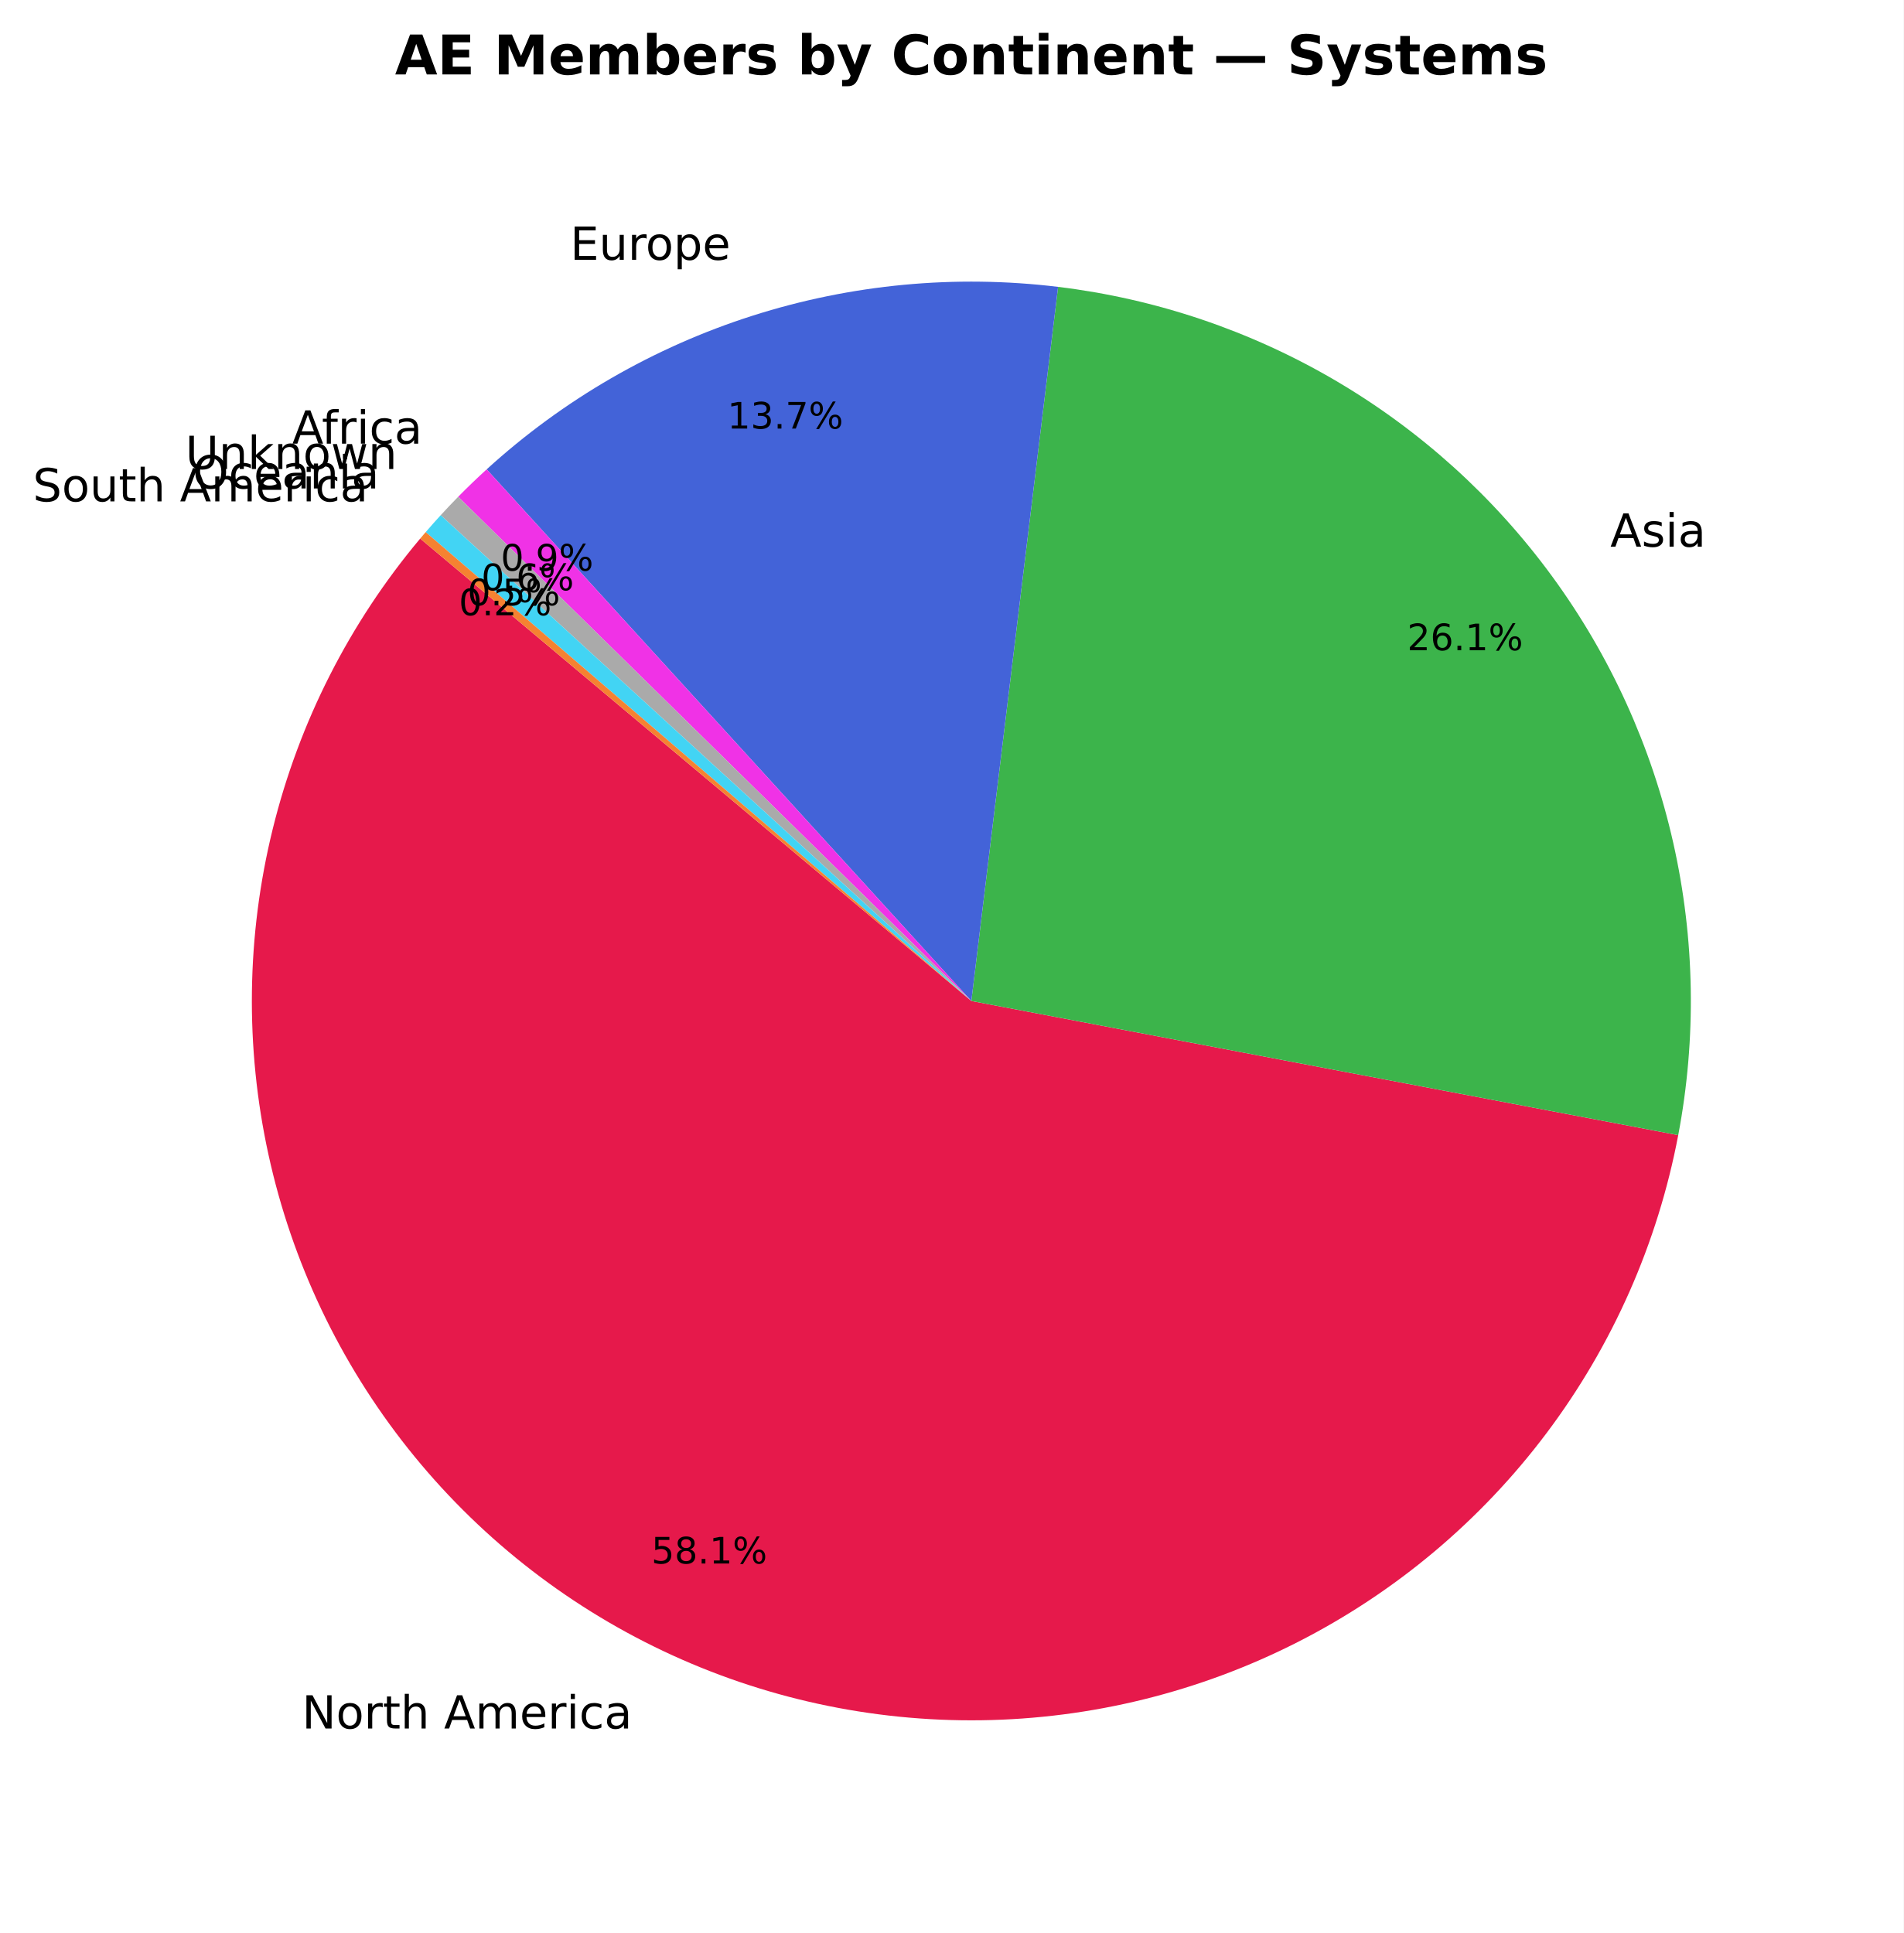
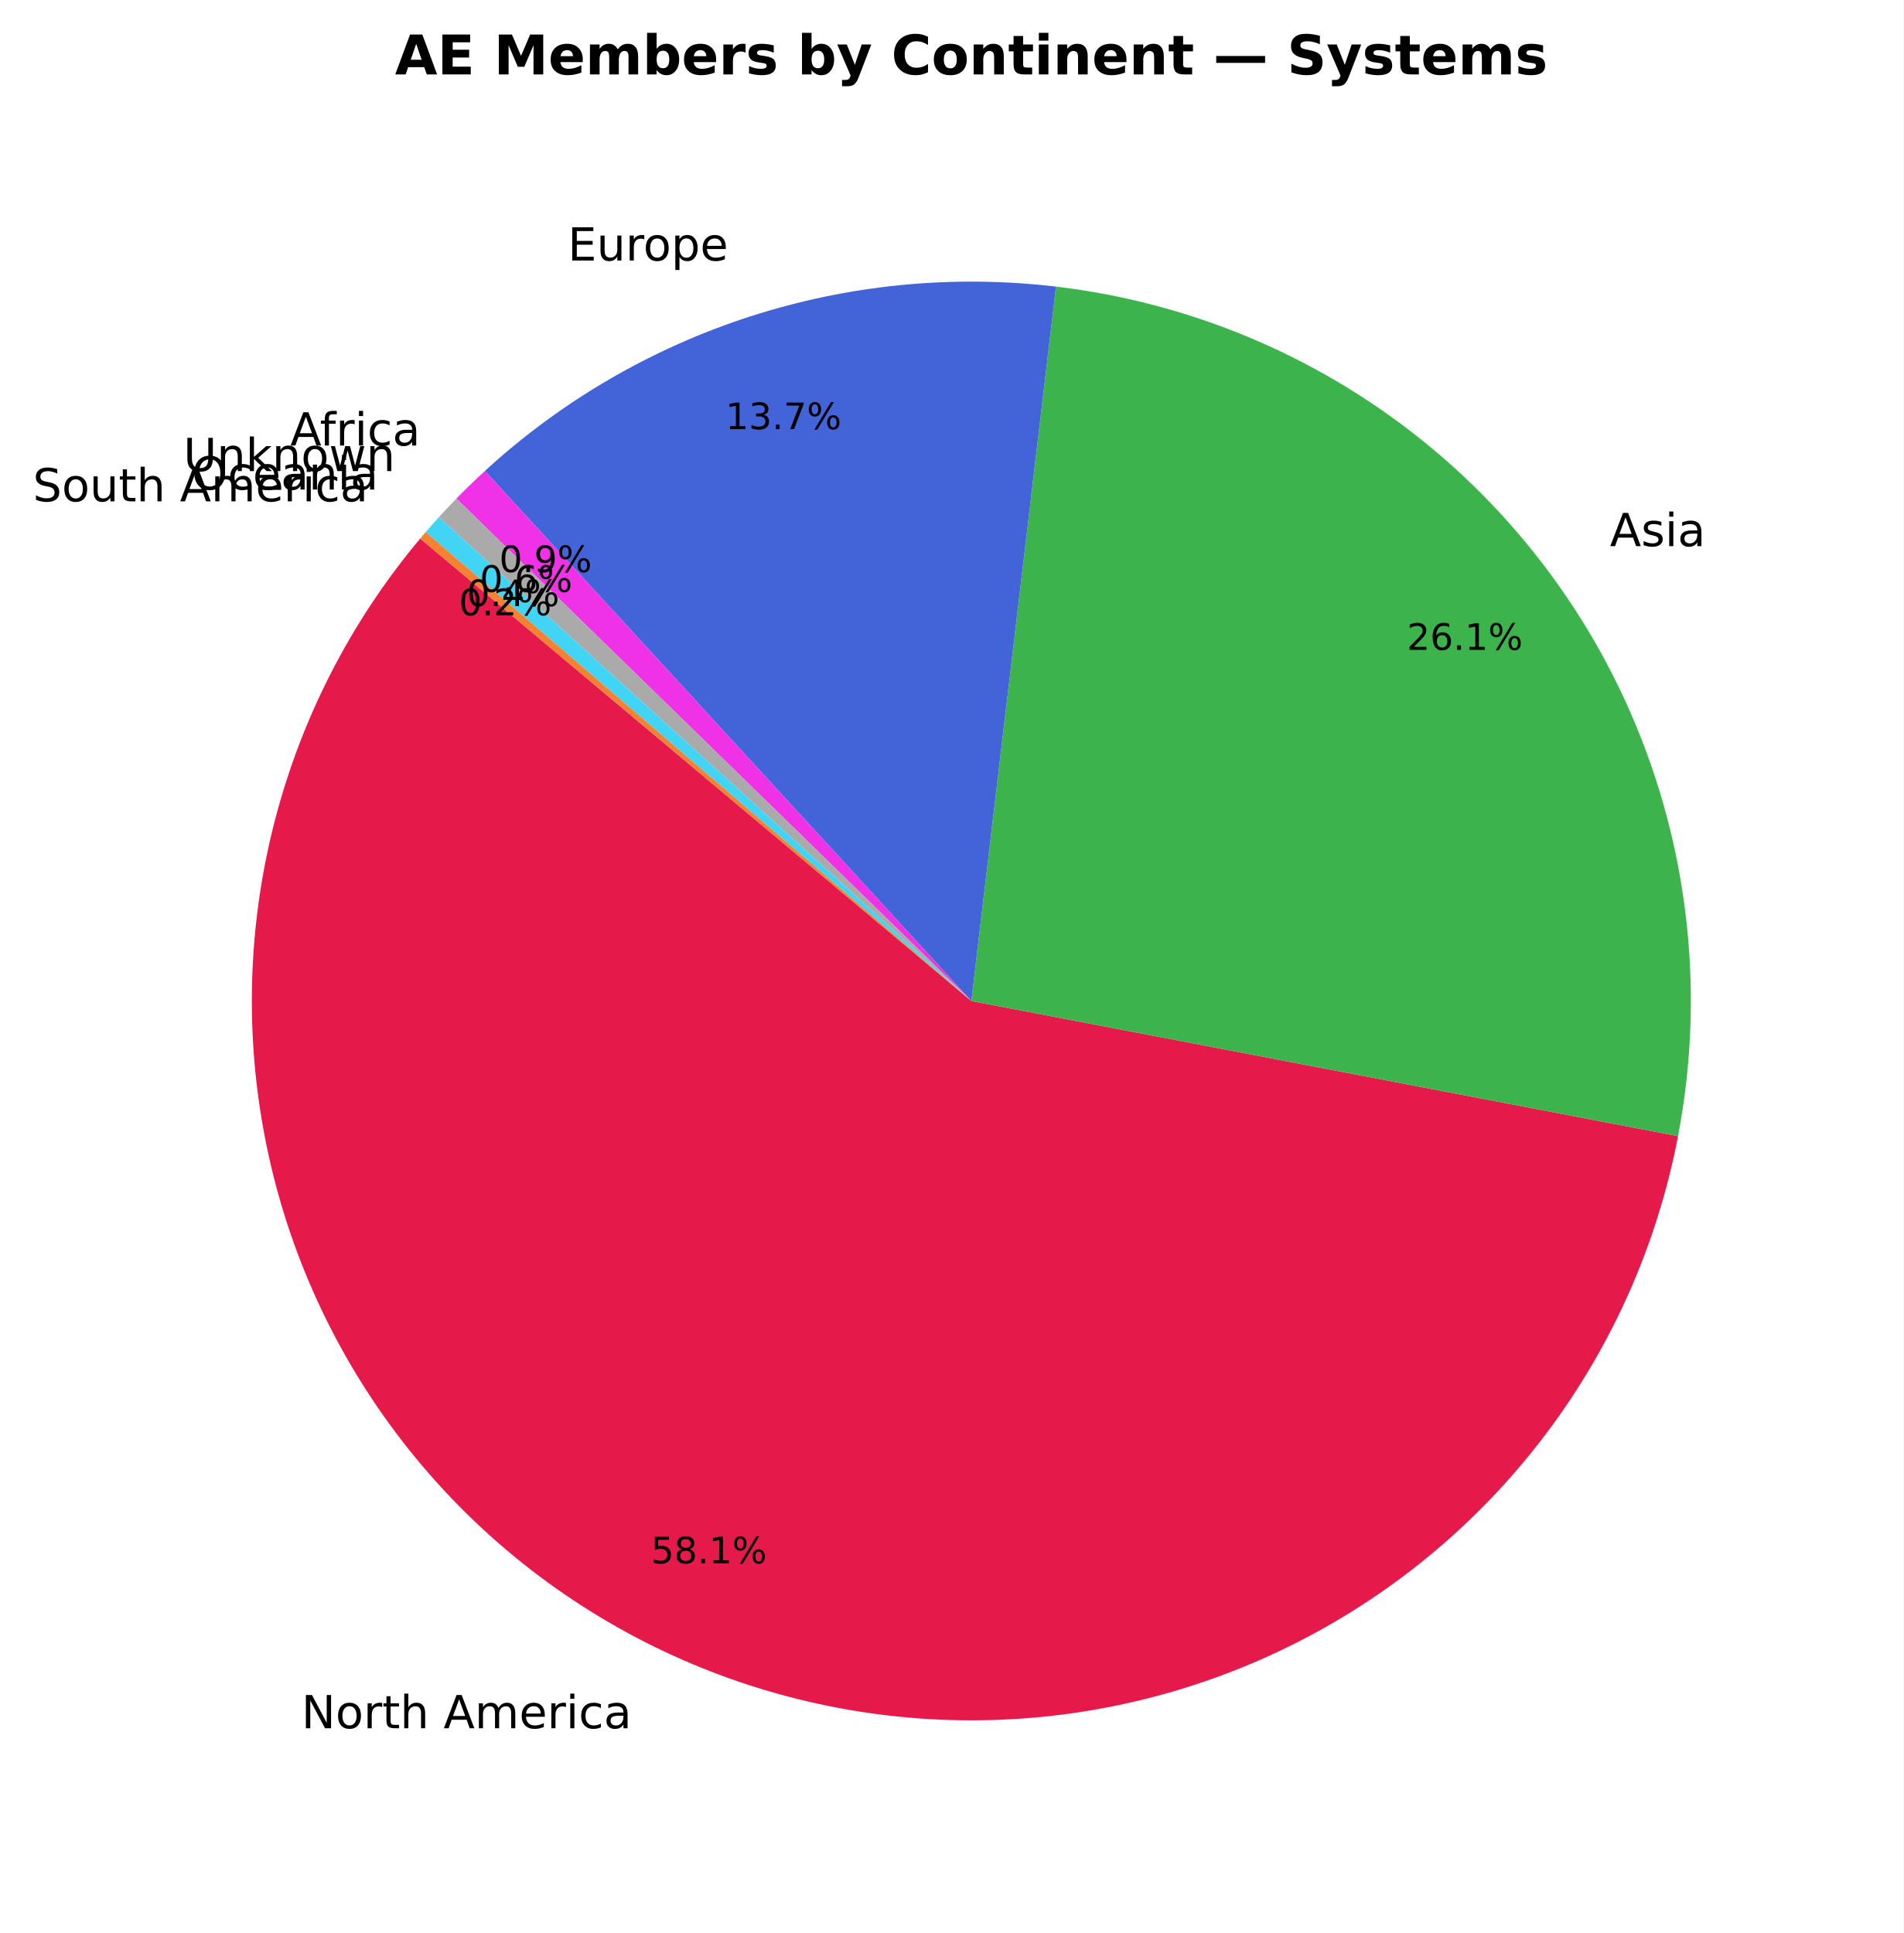
- <svg xmlns="http://www.w3.org/2000/svg" xmlns:xlink="http://www.w3.org/1999/xlink" width="417.301pt" height="423.838pt" viewBox="0 0 417.301 423.838" version="1.1">
+ <svg xmlns="http://www.w3.org/2000/svg" xmlns:xlink="http://www.w3.org/1999/xlink" width="417.297pt" height="423.838pt" viewBox="0 0 417.297 423.838" version="1.1">
  <defs>
    <style type="text/css">*{stroke-linejoin: round; stroke-linecap: butt}</style>
  </defs>
  <g id="figure_1">
    <g id="patch_1">
-       <path d="M 0 423.838  L 417.301 423.838  L 417.301 0  L 0 0  z " style="fill: #ffffff" />
+       <path d="M 0 423.838  L 417.297 423.838  L 417.297 0  L 0 0  z " style="fill: #ffffff" />
    </g>
    <g id="axes_1">
      <g id="patch_2">
-         <path d="M 92.114 118.093  C 76.619 136.558 65.562 158.333 59.794 181.738  C 54.027 205.143 53.7 229.562 58.841 253.113  C 63.981 276.663 74.452 298.726 89.448 317.599  C 104.444 336.472 123.568 351.659 145.348 361.989  C 167.127 372.319 190.988 377.52 215.091 377.191  C 239.194 376.863 262.904 371.013 284.394 360.093  C 305.884 349.173 324.588 333.47 339.063 314.195  C 353.538 294.92 363.404 272.58 367.901 248.898  L 212.941 219.478  z " style="fill: #e6194b" />
+         <path d="M 92.111 118.093  C 76.622 136.551 65.567 158.316 59.798 181.711  C 54.028 205.107 53.695 229.516 58.826 253.059  C 63.956 276.603 74.414 298.661 89.394 317.535  C 104.374 336.409 123.482 351.601 145.246 361.942  C 167.01 372.283 190.858 377.501 214.952 377.193  C 239.046 376.886 262.752 371.061 284.245 360.167  C 305.738 349.273 324.452 333.598 338.945 314.347  C 353.438 295.097 363.329 272.779 367.857 249.112  L 212.937 219.478  z " style="fill: #e6194b" />
      </g>
      <g id="patch_3">
-         <path d="M 367.901 248.898  C 371.929 227.678 371.557 205.855 366.806 184.785  C 362.055 163.715 353.027 143.844 340.282 126.406  C 327.537 108.969 311.345 94.333 292.712 83.409  C 274.079 72.486 253.399 65.505 231.958 62.901  L 212.941 219.478  z " style="fill: #3cb44b" />
+         <path d="M 367.857 249.112  C 371.925 227.842 371.57 205.96 366.814 184.833  C 362.057 163.706 353 143.784 340.208 126.31  C 327.416 108.836 311.161 94.182 292.459 83.264  C 273.757 72.345 253.006 65.395 231.5 62.846  L 212.937 219.478  z " style="fill: #3cb44b" />
      </g>
      <g id="patch_4">
-         <path d="M 231.958 62.901  C 209.429 60.164 186.572 62.323 164.953 69.227  C 143.335 76.132 123.458 87.622 106.686 102.91  L 212.941 219.478  z " style="fill: #4363d8" />
+         <path d="M 231.5 62.846  C 208.954 60.174 186.093 62.402 164.486 69.376  C 142.879 76.351 123.031 87.909 106.301 103.259  L 212.937 219.478  z " style="fill: #4363d8" />
      </g>
      <g id="patch_5">
-         <path d="M 106.686 102.91  C 105.618 103.884 104.563 104.872 103.522 105.875  C 102.481 106.877 101.454 107.894 100.441 108.925  L 212.941 219.478  z " style="fill: #f032e6" />
+         <path d="M 106.301 103.259  C 105.231 104.241 104.174 105.238 103.132 106.249  C 102.089 107.26 101.06 108.286 100.046 109.325  L 212.937 219.478  z " style="fill: #f032e6" />
      </g>
      <g id="patch_6">
-         <path d="M 100.441 108.925  C 99.79 109.588 99.145 110.256 98.505 110.93  C 97.866 111.604 97.232 112.284 96.605 112.969  L 212.941 219.478  z " style="fill: #aaaaaa" />
+         <path d="M 100.046 109.325  C 99.394 109.994 98.748 110.668 98.107 111.348  C 97.467 112.027 96.833 112.713 96.205 113.404  L 212.937 219.478  z " style="fill: #aaaaaa" />
      </g>
      <g id="patch_7">
-         <path d="M 96.605 112.969  C 96.047 113.579 95.494 114.192 94.946 114.81  C 94.398 115.428 93.855 116.05 93.317 116.676  L 212.941 219.478  z " style="fill: #42d4f4" />
+         <path d="M 96.205 113.404  C 95.717 113.941 95.232 114.482 94.751 115.027  C 94.27 115.571 93.793 116.118 93.32 116.669  L 212.937 219.478  z " style="fill: #42d4f4" />
      </g>
      <g id="patch_8">
-         <path d="M 93.317 116.676  C 93.115 116.911 92.914 117.147 92.713 117.383  C 92.513 117.619 92.313 117.855 92.114 118.093  L 212.941 219.478  z " style="fill: #f58231" />
+         <path d="M 93.32 116.669  C 93.117 116.905 92.915 117.142 92.713 117.379  C 92.512 117.616 92.311 117.854 92.111 118.092  L 212.937 219.478  z " style="fill: #f58231" />
      </g>
      <g id="matplotlib.axis_1" />
      <g id="matplotlib.axis_2" />
      <g id="text_1">
-         <g transform="translate(66.1917 378.9994) scale(0.1 -0.1)">
+         <g transform="translate(66.08008 378.948) scale(0.1 -0.1)">
          <defs>
            <path id="DejaVuSans-4e" d="M 628 4666  L 1478 4666  L 3547 763  L 3547 4666  L 4159 4666  L 4159 0  L 3309 0  L 1241 3903  L 1241 0  L 628 0  L 628 4666  z " transform="scale(0.015625)" />
            <path id="DejaVuSans-6f" d="M 1959 3097  Q 1497 3097 1228 2736  Q 959 2375 959 1747  Q 959 1119 1226 758  Q 1494 397 1959 397  Q 2419 397 2687 759  Q 2956 1122 2956 1747  Q 2956 2369 2687 2733  Q 2419 3097 1959 3097  z M 1959 3584  Q 2709 3584 3137 3096  Q 3566 2609 3566 1747  Q 3566 888 3137 398  Q 2709 -91 1959 -91  Q 1206 -91 779 398  Q 353 888 353 1747  Q 353 2609 779 3096  Q 1206 3584 1959 3584  z " transform="scale(0.015625)" />
            <path id="DejaVuSans-72" d="M 2631 2963  Q 2534 3019 2420 3045  Q 2306 3072 2169 3072  Q 1681 3072 1420 2755  Q 1159 2438 1159 1844  L 1159 0  L 581 0  L 581 3500  L 1159 3500  L 1159 2956  Q 1341 3275 1631 3429  Q 1922 3584 2338 3584  Q 2397 3584 2469 3576  Q 2541 3569 2628 3553  L 2631 2963  z " transform="scale(0.015625)" />
            <path id="DejaVuSans-74" d="M 1172 4494  L 1172 3500  L 2356 3500  L 2356 3053  L 1172 3053  L 1172 1153  Q 1172 725 1289 603  Q 1406 481 1766 481  L 2356 481  L 2356 0  L 1766 0  Q 1100 0 847 248  Q 594 497 594 1153  L 594 3053  L 172 3053  L 172 3500  L 594 3500  L 594 4494  L 1172 4494  z " transform="scale(0.015625)" />
            <path id="DejaVuSans-68" d="M 3513 2113  L 3513 0  L 2938 0  L 2938 2094  Q 2938 2591 2744 2837  Q 2550 3084 2163 3084  Q 1697 3084 1428 2787  Q 1159 2491 1159 1978  L 1159 0  L 581 0  L 581 4863  L 1159 4863  L 1159 2956  Q 1366 3272 1645 3428  Q 1925 3584 2291 3584  Q 2894 3584 3203 3211  Q 3513 2838 3513 2113  z " transform="scale(0.015625)" />
            <path id="DejaVuSans-20" transform="scale(0.015625)" />
            <path id="DejaVuSans-41" d="M 2188 4044  L 1331 1722  L 3047 1722  L 2188 4044  z M 1831 4666  L 2547 4666  L 4325 0  L 3669 0  L 3244 1197  L 1141 1197  L 716 0  L 50 0  L 1831 4666  z " transform="scale(0.015625)" />
            <path id="DejaVuSans-6d" d="M 3328 2828  Q 3544 3216 3844 3400  Q 4144 3584 4550 3584  Q 5097 3584 5394 3201  Q 5691 2819 5691 2113  L 5691 0  L 5113 0  L 5113 2094  Q 5113 2597 4934 2840  Q 4756 3084 4391 3084  Q 3944 3084 3684 2787  Q 3425 2491 3425 1978  L 3425 0  L 2847 0  L 2847 2094  Q 2847 2600 2669 2842  Q 2491 3084 2119 3084  Q 1678 3084 1418 2786  Q 1159 2488 1159 1978  L 1159 0  L 581 0  L 581 3500  L 1159 3500  L 1159 2956  Q 1356 3278 1631 3431  Q 1906 3584 2284 3584  Q 2666 3584 2933 3390  Q 3200 3197 3328 2828  z " transform="scale(0.015625)" />
            <path id="DejaVuSans-65" d="M 3597 1894  L 3597 1613  L 953 1613  Q 991 1019 1311 708  Q 1631 397 2203 397  Q 2534 397 2845 478  Q 3156 559 3463 722  L 3463 178  Q 3153 47 2828 -22  Q 2503 -91 2169 -91  Q 1331 -91 842 396  Q 353 884 353 1716  Q 353 2575 817 3079  Q 1281 3584 2069 3584  Q 2775 3584 3186 3129  Q 3597 2675 3597 1894  z M 3022 2063  Q 3016 2534 2758 2815  Q 2500 3097 2075 3097  Q 1594 3097 1305 2825  Q 1016 2553 972 2059  L 3022 2063  z " transform="scale(0.015625)" />
            <path id="DejaVuSans-69" d="M 603 3500  L 1178 3500  L 1178 0  L 603 0  L 603 3500  z M 603 4863  L 1178 4863  L 1178 4134  L 603 4134  L 603 4863  z " transform="scale(0.015625)" />
            <path id="DejaVuSans-63" d="M 3122 3366  L 3122 2828  Q 2878 2963 2633 3030  Q 2388 3097 2138 3097  Q 1578 3097 1268 2742  Q 959 2388 959 1747  Q 959 1106 1268 751  Q 1578 397 2138 397  Q 2388 397 2633 464  Q 2878 531 3122 666  L 3122 134  Q 2881 22 2623 -34  Q 2366 -91 2075 -91  Q 1284 -91 818 406  Q 353 903 353 1747  Q 353 2603 823 3093  Q 1294 3584 2113 3584  Q 2378 3584 2631 3529  Q 2884 3475 3122 3366  z " transform="scale(0.015625)" />
            <path id="DejaVuSans-61" d="M 2194 1759  Q 1497 1759 1228 1600  Q 959 1441 959 1056  Q 959 750 1161 570  Q 1363 391 1709 391  Q 2188 391 2477 730  Q 2766 1069 2766 1631  L 2766 1759  L 2194 1759  z M 3341 1997  L 3341 0  L 2766 0  L 2766 531  Q 2569 213 2275 61  Q 1981 -91 1556 -91  Q 1019 -91 701 211  Q 384 513 384 1019  Q 384 1609 779 1909  Q 1175 2209 1959 2209  L 2766 2209  L 2766 2266  Q 2766 2663 2505 2880  Q 2244 3097 1772 3097  Q 1472 3097 1187 3025  Q 903 2953 641 2809  L 641 3341  Q 956 3463 1253 3523  Q 1550 3584 1831 3584  Q 2591 3584 2966 3190  Q 3341 2797 3341 1997  z " transform="scale(0.015625)" />
          </defs>
          <use xlink:href="#DejaVuSans-4e" />
          <use xlink:href="#DejaVuSans-6f" transform="translate(74.80469 0)" />
          <use xlink:href="#DejaVuSans-72" transform="translate(135.9863 0)" />
          <use xlink:href="#DejaVuSans-74" transform="translate(177.0996 0)" />
          <use xlink:href="#DejaVuSans-68" transform="translate(216.3086 0)" />
          <use xlink:href="#DejaVuSans-20" transform="translate(279.6875 0)" />
          <use xlink:href="#DejaVuSans-41" transform="translate(311.4746 0)" />
          <use xlink:href="#DejaVuSans-6d" transform="translate(379.8828 0)" />
          <use xlink:href="#DejaVuSans-65" transform="translate(477.2949 0)" />
          <use xlink:href="#DejaVuSans-72" transform="translate(538.8184 0)" />
          <use xlink:href="#DejaVuSans-69" transform="translate(579.9316 0)" />
          <use xlink:href="#DejaVuSans-63" transform="translate(607.7148 0)" />
          <use xlink:href="#DejaVuSans-61" transform="translate(662.6953 0)" />
        </g>
      </g>
      <g id="text_2">
-         <g transform="translate(142.7799 342.8198) scale(0.08 -0.08)">
+         <g transform="translate(142.6929 342.7801) scale(0.08 -0.08)">
          <defs>
            <path id="DejaVuSans-35" d="M 691 4666  L 3169 4666  L 3169 4134  L 1269 4134  L 1269 2991  Q 1406 3038 1543 3061  Q 1681 3084 1819 3084  Q 2600 3084 3056 2656  Q 3513 2228 3513 1497  Q 3513 744 3044 326  Q 2575 -91 1722 -91  Q 1428 -91 1123 -41  Q 819 9 494 109  L 494 744  Q 775 591 1075 516  Q 1375 441 1709 441  Q 2250 441 2565 725  Q 2881 1009 2881 1497  Q 2881 1984 2565 2268  Q 2250 2553 1709 2553  Q 1456 2553 1204 2497  Q 953 2441 691 2322  L 691 4666  z " transform="scale(0.015625)" />
            <path id="DejaVuSans-38" d="M 2034 2216  Q 1584 2216 1326 1975  Q 1069 1734 1069 1313  Q 1069 891 1326 650  Q 1584 409 2034 409  Q 2484 409 2743 651  Q 3003 894 3003 1313  Q 3003 1734 2745 1975  Q 2488 2216 2034 2216  z M 1403 2484  Q 997 2584 770 2862  Q 544 3141 544 3541  Q 544 4100 942 4425  Q 1341 4750 2034 4750  Q 2731 4750 3128 4425  Q 3525 4100 3525 3541  Q 3525 3141 3298 2862  Q 3072 2584 2669 2484  Q 3125 2378 3379 2068  Q 3634 1759 3634 1313  Q 3634 634 3220 271  Q 2806 -91 2034 -91  Q 1263 -91 848 271  Q 434 634 434 1313  Q 434 1759 690 2068  Q 947 2378 1403 2484  z M 1172 3481  Q 1172 3119 1398 2916  Q 1625 2713 2034 2713  Q 2441 2713 2670 2916  Q 2900 3119 2900 3481  Q 2900 3844 2670 4047  Q 2441 4250 2034 4250  Q 1625 4250 1398 4047  Q 1172 3844 1172 3481  z " transform="scale(0.015625)" />
            <path id="DejaVuSans-2e" d="M 684 794  L 1344 794  L 1344 0  L 684 0  L 684 794  z " transform="scale(0.015625)" />
            <path id="DejaVuSans-31" d="M 794 531  L 1825 531  L 1825 4091  L 703 3866  L 703 4441  L 1819 4666  L 2450 4666  L 2450 531  L 3481 531  L 3481 0  L 794 0  L 794 531  z " transform="scale(0.015625)" />
            <path id="DejaVuSans-25" d="M 4653 2053  Q 4381 2053 4226 1822  Q 4072 1591 4072 1178  Q 4072 772 4226 539  Q 4381 306 4653 306  Q 4919 306 5073 539  Q 5228 772 5228 1178  Q 5228 1588 5073 1820  Q 4919 2053 4653 2053  z M 4653 2450  Q 5147 2450 5437 2106  Q 5728 1763 5728 1178  Q 5728 594 5436 251  Q 5144 -91 4653 -91  Q 4153 -91 3862 251  Q 3572 594 3572 1178  Q 3572 1766 3864 2108  Q 4156 2450 4653 2450  z M 1428 4353  Q 1159 4353 1004 4120  Q 850 3888 850 3481  Q 850 3069 1003 2837  Q 1156 2606 1428 2606  Q 1700 2606 1854 2837  Q 2009 3069 2009 3481  Q 2009 3884 1853 4118  Q 1697 4353 1428 4353  z M 4250 4750  L 4750 4750  L 1831 -91  L 1331 -91  L 4250 4750  z M 1428 4750  Q 1922 4750 2215 4408  Q 2509 4066 2509 3481  Q 2509 2891 2217 2550  Q 1925 2209 1428 2209  Q 931 2209 642 2551  Q 353 2894 353 3481  Q 353 4063 643 4406  Q 934 4750 1428 4750  z " transform="scale(0.015625)" />
          </defs>
          <use xlink:href="#DejaVuSans-35" />
          <use xlink:href="#DejaVuSans-38" transform="translate(63.62305 0)" />
          <use xlink:href="#DejaVuSans-2e" transform="translate(127.2461 0)" />
          <use xlink:href="#DejaVuSans-31" transform="translate(159.0332 0)" />
          <use xlink:href="#DejaVuSans-25" transform="translate(222.6562 0)" />
        </g>
      </g>
      <g id="text_3">
-         <g transform="translate(353.0159 119.8585) scale(0.1 -0.1)">
+         <g transform="translate(352.9349 119.7522) scale(0.1 -0.1)">
          <defs>
            <path id="DejaVuSans-73" d="M 2834 3397  L 2834 2853  Q 2591 2978 2328 3040  Q 2066 3103 1784 3103  Q 1356 3103 1142 2972  Q 928 2841 928 2578  Q 928 2378 1081 2264  Q 1234 2150 1697 2047  L 1894 2003  Q 2506 1872 2764 1633  Q 3022 1394 3022 966  Q 3022 478 2636 193  Q 2250 -91 1575 -91  Q 1294 -91 989 -36  Q 684 19 347 128  L 347 722  Q 666 556 975 473  Q 1284 391 1588 391  Q 1994 391 2212 530  Q 2431 669 2431 922  Q 2431 1156 2273 1281  Q 2116 1406 1581 1522  L 1381 1569  Q 847 1681 609 1914  Q 372 2147 372 2553  Q 372 3047 722 3315  Q 1072 3584 1716 3584  Q 2034 3584 2315 3537  Q 2597 3491 2834 3397  z " transform="scale(0.015625)" />
          </defs>
          <use xlink:href="#DejaVuSans-41" />
          <use xlink:href="#DejaVuSans-73" transform="translate(68.4082 0)" />
          <use xlink:href="#DejaVuSans-69" transform="translate(120.5078 0)" />
          <use xlink:href="#DejaVuSans-61" transform="translate(148.291 0)" />
        </g>
      </g>
      <g id="text_4">
-         <g transform="translate(308.4738 142.5746) scale(0.08 -0.08)">
+         <g transform="translate(308.4104 142.4925) scale(0.08 -0.08)">
          <defs>
            <path id="DejaVuSans-32" d="M 1228 531  L 3431 531  L 3431 0  L 469 0  L 469 531  Q 828 903 1448 1529  Q 2069 2156 2228 2338  Q 2531 2678 2651 2914  Q 2772 3150 2772 3378  Q 2772 3750 2511 3984  Q 2250 4219 1831 4219  Q 1534 4219 1204 4116  Q 875 4013 500 3803  L 500 4441  Q 881 4594 1212 4672  Q 1544 4750 1819 4750  Q 2544 4750 2975 4387  Q 3406 4025 3406 3419  Q 3406 3131 3298 2873  Q 3191 2616 2906 2266  Q 2828 2175 2409 1742  Q 1991 1309 1228 531  z " transform="scale(0.015625)" />
            <path id="DejaVuSans-36" d="M 2113 2584  Q 1688 2584 1439 2293  Q 1191 2003 1191 1497  Q 1191 994 1439 701  Q 1688 409 2113 409  Q 2538 409 2786 701  Q 3034 994 3034 1497  Q 3034 2003 2786 2293  Q 2538 2584 2113 2584  z M 3366 4563  L 3366 3988  Q 3128 4100 2886 4159  Q 2644 4219 2406 4219  Q 1781 4219 1451 3797  Q 1122 3375 1075 2522  Q 1259 2794 1537 2939  Q 1816 3084 2150 3084  Q 2853 3084 3261 2657  Q 3669 2231 3669 1497  Q 3669 778 3244 343  Q 2819 -91 2113 -91  Q 1303 -91 875 529  Q 447 1150 447 2328  Q 447 3434 972 4092  Q 1497 4750 2381 4750  Q 2619 4750 2861 4703  Q 3103 4656 3366 4563  z " transform="scale(0.015625)" />
          </defs>
          <use xlink:href="#DejaVuSans-32" />
          <use xlink:href="#DejaVuSans-36" transform="translate(63.62305 0)" />
          <use xlink:href="#DejaVuSans-2e" transform="translate(127.2461 0)" />
          <use xlink:href="#DejaVuSans-31" transform="translate(159.0332 0)" />
          <use xlink:href="#DejaVuSans-25" transform="translate(222.6562 0)" />
        </g>
      </g>
      <g id="text_5">
-         <g transform="translate(124.992 56.96154) scale(0.1 -0.1)">
+         <g transform="translate(124.4787 57.12528) scale(0.1 -0.1)">
          <defs>
            <path id="DejaVuSans-45" d="M 628 4666  L 3578 4666  L 3578 4134  L 1259 4134  L 1259 2753  L 3481 2753  L 3481 2222  L 1259 2222  L 1259 531  L 3634 531  L 3634 0  L 628 0  L 628 4666  z " transform="scale(0.015625)" />
            <path id="DejaVuSans-75" d="M 544 1381  L 544 3500  L 1119 3500  L 1119 1403  Q 1119 906 1312 657  Q 1506 409 1894 409  Q 2359 409 2629 706  Q 2900 1003 2900 1516  L 2900 3500  L 3475 3500  L 3475 0  L 2900 0  L 2900 538  Q 2691 219 2414 64  Q 2138 -91 1772 -91  Q 1169 -91 856 284  Q 544 659 544 1381  z M 1991 3584  L 1991 3584  z " transform="scale(0.015625)" />
            <path id="DejaVuSans-70" d="M 1159 525  L 1159 -1331  L 581 -1331  L 581 3500  L 1159 3500  L 1159 2969  Q 1341 3281 1617 3432  Q 1894 3584 2278 3584  Q 2916 3584 3314 3078  Q 3713 2572 3713 1747  Q 3713 922 3314 415  Q 2916 -91 2278 -91  Q 1894 -91 1617 61  Q 1341 213 1159 525  z M 3116 1747  Q 3116 2381 2855 2742  Q 2594 3103 2138 3103  Q 1681 3103 1420 2742  Q 1159 2381 1159 1747  Q 1159 1113 1420 752  Q 1681 391 2138 391  Q 2594 391 2855 752  Q 3116 1113 3116 1747  z " transform="scale(0.015625)" />
          </defs>
          <use xlink:href="#DejaVuSans-45" />
          <use xlink:href="#DejaVuSans-75" transform="translate(63.18359 0)" />
          <use xlink:href="#DejaVuSans-72" transform="translate(126.5625 0)" />
          <use xlink:href="#DejaVuSans-6f" transform="translate(165.4258 0)" />
          <use xlink:href="#DejaVuSans-70" transform="translate(226.6074 0)" />
          <use xlink:href="#DejaVuSans-65" transform="translate(290.084 0)" />
        </g>
      </g>
      <g id="text_6">
-         <g transform="translate(159.4445 93.97238) scale(0.08 -0.08)">
+         <g transform="translate(159.0471 94.09891) scale(0.08 -0.08)">
          <defs>
            <path id="DejaVuSans-33" d="M 2597 2516  Q 3050 2419 3304 2112  Q 3559 1806 3559 1356  Q 3559 666 3084 287  Q 2609 -91 1734 -91  Q 1441 -91 1130 -33  Q 819 25 488 141  L 488 750  Q 750 597 1062 519  Q 1375 441 1716 441  Q 2309 441 2620 675  Q 2931 909 2931 1356  Q 2931 1769 2642 2001  Q 2353 2234 1838 2234  L 1294 2234  L 1294 2753  L 1863 2753  Q 2328 2753 2575 2939  Q 2822 3125 2822 3475  Q 2822 3834 2567 4026  Q 2313 4219 1838 4219  Q 1578 4219 1281 4162  Q 984 4106 628 3988  L 628 4550  Q 988 4650 1302 4700  Q 1616 4750 1894 4750  Q 2613 4750 3031 4423  Q 3450 4097 3450 3541  Q 3450 3153 3228 2886  Q 3006 2619 2597 2516  z " transform="scale(0.015625)" />
            <path id="DejaVuSans-37" d="M 525 4666  L 3525 4666  L 3525 4397  L 1831 0  L 1172 0  L 2766 4134  L 525 4134  L 525 4666  z " transform="scale(0.015625)" />
          </defs>
          <use xlink:href="#DejaVuSans-31" />
          <use xlink:href="#DejaVuSans-33" transform="translate(63.62305 0)" />
          <use xlink:href="#DejaVuSans-2e" transform="translate(127.2461 0)" />
          <use xlink:href="#DejaVuSans-37" transform="translate(159.0332 0)" />
          <use xlink:href="#DejaVuSans-25" transform="translate(222.6562 0)" />
        </g>
      </g>
      <g id="text_7">
-         <g transform="translate(64.06628 97.27385) scale(0.1 -0.1)">
+         <g transform="translate(63.63713 97.68539) scale(0.1 -0.1)">
          <defs>
            <path id="DejaVuSans-66" d="M 2375 4863  L 2375 4384  L 1825 4384  Q 1516 4384 1395 4259  Q 1275 4134 1275 3809  L 1275 3500  L 2222 3500  L 2222 3053  L 1275 3053  L 1275 0  L 697 0  L 697 3053  L 147 3053  L 147 3500  L 697 3500  L 697 3744  Q 697 4328 969 4595  Q 1241 4863 1831 4863  L 2375 4863  z " transform="scale(0.015625)" />
          </defs>
          <use xlink:href="#DejaVuSans-41" />
          <use xlink:href="#DejaVuSans-66" transform="translate(64.7832 0)" />
          <use xlink:href="#DejaVuSans-72" transform="translate(99.98828 0)" />
          <use xlink:href="#DejaVuSans-69" transform="translate(141.1016 0)" />
          <use xlink:href="#DejaVuSans-63" transform="translate(168.8848 0)" />
          <use xlink:href="#DejaVuSans-61" transform="translate(223.8652 0)" />
        </g>
      </g>
      <g id="text_8">
-         <g transform="translate(109.7731 125.1228) scale(0.08 -0.08)">
+         <g transform="translate(109.4407 125.4408) scale(0.08 -0.08)">
          <defs>
            <path id="DejaVuSans-30" d="M 2034 4250  Q 1547 4250 1301 3770  Q 1056 3291 1056 2328  Q 1056 1369 1301 889  Q 1547 409 2034 409  Q 2525 409 2770 889  Q 3016 1369 3016 2328  Q 3016 3291 2770 3770  Q 2525 4250 2034 4250  z M 2034 4750  Q 2819 4750 3233 4129  Q 3647 3509 3647 2328  Q 3647 1150 3233 529  Q 2819 -91 2034 -91  Q 1250 -91 836 529  Q 422 1150 422 2328  Q 422 3509 836 4129  Q 1250 4750 2034 4750  z " transform="scale(0.015625)" />
            <path id="DejaVuSans-39" d="M 703 97  L 703 672  Q 941 559 1184 500  Q 1428 441 1663 441  Q 2288 441 2617 861  Q 2947 1281 2994 2138  Q 2813 1869 2534 1725  Q 2256 1581 1919 1581  Q 1219 1581 811 2004  Q 403 2428 403 3163  Q 403 3881 828 4315  Q 1253 4750 1959 4750  Q 2769 4750 3195 4129  Q 3622 3509 3622 2328  Q 3622 1225 3098 567  Q 2575 -91 1691 -91  Q 1453 -91 1209 -44  Q 966 3 703 97  z M 1959 2075  Q 2384 2075 2632 2365  Q 2881 2656 2881 3163  Q 2881 3666 2632 3958  Q 2384 4250 1959 4250  Q 1534 4250 1286 3958  Q 1038 3666 1038 3163  Q 1038 2656 1286 2365  Q 1534 2075 1959 2075  z " transform="scale(0.015625)" />
          </defs>
          <use xlink:href="#DejaVuSans-30" />
          <use xlink:href="#DejaVuSans-2e" transform="translate(63.62305 0)" />
          <use xlink:href="#DejaVuSans-39" transform="translate(95.41016 0)" />
          <use xlink:href="#DejaVuSans-25" transform="translate(159.0332 0)" />
        </g>
      </g>
      <g id="text_9">
-         <g transform="translate(40.64283 102.8349) scale(0.1 -0.1)">
+         <g transform="translate(40.20569 103.2939) scale(0.1 -0.1)">
          <defs>
            <path id="DejaVuSans-55" d="M 556 4666  L 1191 4666  L 1191 1831  Q 1191 1081 1462 751  Q 1734 422 2344 422  Q 2950 422 3222 751  Q 3494 1081 3494 1831  L 3494 4666  L 4128 4666  L 4128 1753  Q 4128 841 3676 375  Q 3225 -91 2344 -91  Q 1459 -91 1007 375  Q 556 841 556 1753  L 556 4666  z " transform="scale(0.015625)" />
            <path id="DejaVuSans-6e" d="M 3513 2113  L 3513 0  L 2938 0  L 2938 2094  Q 2938 2591 2744 2837  Q 2550 3084 2163 3084  Q 1697 3084 1428 2787  Q 1159 2491 1159 1978  L 1159 0  L 581 0  L 581 3500  L 1159 3500  L 1159 2956  Q 1366 3272 1645 3428  Q 1925 3584 2291 3584  Q 2894 3584 3203 3211  Q 3513 2838 3513 2113  z " transform="scale(0.015625)" />
            <path id="DejaVuSans-6b" d="M 581 4863  L 1159 4863  L 1159 1991  L 2875 3500  L 3609 3500  L 1753 1863  L 3688 0  L 2938 0  L 1159 1709  L 1159 0  L 581 0  L 581 4863  z " transform="scale(0.015625)" />
            <path id="DejaVuSans-77" d="M 269 3500  L 844 3500  L 1563 769  L 2278 3500  L 2956 3500  L 3675 769  L 4391 3500  L 4966 3500  L 4050 0  L 3372 0  L 2619 2869  L 1863 0  L 1184 0  L 269 3500  z " transform="scale(0.015625)" />
          </defs>
          <use xlink:href="#DejaVuSans-55" />
          <use xlink:href="#DejaVuSans-6e" transform="translate(73.19336 0)" />
          <use xlink:href="#DejaVuSans-6b" transform="translate(136.5723 0)" />
          <use xlink:href="#DejaVuSans-6e" transform="translate(194.4824 0)" />
          <use xlink:href="#DejaVuSans-6f" transform="translate(257.8613 0)" />
          <use xlink:href="#DejaVuSans-77" transform="translate(319.043 0)" />
          <use xlink:href="#DejaVuSans-6e" transform="translate(400.8301 0)" />
        </g>
      </g>
      <g id="text_10">
-         <g transform="translate(105.5086 129.42) scale(0.08 -0.08)">
+         <g transform="translate(105.1701 129.7747) scale(0.08 -0.08)">
          <use xlink:href="#DejaVuSans-30" />
          <use xlink:href="#DejaVuSans-2e" transform="translate(63.62305 0)" />
          <use xlink:href="#DejaVuSans-36" transform="translate(95.41016 0)" />
          <use xlink:href="#DejaVuSans-25" transform="translate(159.0332 0)" />
        </g>
      </g>
      <g id="text_11">
-         <g transform="translate(42.25152 107.1024) scale(0.1 -0.1)">
+         <g transform="translate(42.03716 107.3408) scale(0.1 -0.1)">
          <defs>
            <path id="DejaVuSans-4f" d="M 2522 4238  Q 1834 4238 1429 3725  Q 1025 3213 1025 2328  Q 1025 1447 1429 934  Q 1834 422 2522 422  Q 3209 422 3611 934  Q 4013 1447 4013 2328  Q 4013 3213 3611 3725  Q 3209 4238 2522 4238  z M 2522 4750  Q 3503 4750 4090 4092  Q 4678 3434 4678 2328  Q 4678 1225 4090 567  Q 3503 -91 2522 -91  Q 1538 -91 948 565  Q 359 1222 359 2328  Q 359 3434 948 4092  Q 1538 4750 2522 4750  z " transform="scale(0.015625)" />
          </defs>
          <use xlink:href="#DejaVuSans-4f" />
          <use xlink:href="#DejaVuSans-63" transform="translate(78.71094 0)" />
          <use xlink:href="#DejaVuSans-65" transform="translate(133.6914 0)" />
          <use xlink:href="#DejaVuSans-61" transform="translate(195.2148 0)" />
          <use xlink:href="#DejaVuSans-6e" transform="translate(256.4941 0)" />
          <use xlink:href="#DejaVuSans-69" transform="translate(319.873 0)" />
          <use xlink:href="#DejaVuSans-61" transform="translate(347.6562 0)" />
        </g>
      </g>
      <g id="text_12">
-         <g transform="translate(102.4836 132.7176) scale(0.08 -0.08)">
-           <use xlink:href="#DejaVuSans-30" />
-           <use xlink:href="#DejaVuSans-2e" transform="translate(63.62305 0)" />
-           <use xlink:href="#DejaVuSans-35" transform="translate(95.41016 0)" />
+         <g transform="translate(102.3172 132.9018) scale(0.08 -0.08)">
+           <defs>
+             <path id="DejaVuSans-34" d="M 2419 4116  L 825 1625  L 2419 1625  L 2419 4116  z M 2253 4666  L 3047 4666  L 3047 1625  L 3713 1625  L 3713 1100  L 3047 1100  L 3047 0  L 2419 0  L 2419 1100  L 313 1100  L 313 1709  L 2253 4666  z " transform="scale(0.015625)" />
+           </defs>
+           <use xlink:href="#DejaVuSans-30" />
+           <use xlink:href="#DejaVuSans-2e" transform="translate(63.62305 0)" />
+           <use xlink:href="#DejaVuSans-34" transform="translate(95.41016 0)" />
          <use xlink:href="#DejaVuSans-25" transform="translate(159.0332 0)" />
        </g>
      </g>
      <g id="text_13">
-         <g transform="translate(7.2 109.9323) scale(0.1 -0.1)">
+         <g transform="translate(7.2 109.9284) scale(0.1 -0.1)">
          <defs>
            <path id="DejaVuSans-53" d="M 3425 4513  L 3425 3897  Q 3066 4069 2747 4153  Q 2428 4238 2131 4238  Q 1616 4238 1336 4038  Q 1056 3838 1056 3469  Q 1056 3159 1242 3001  Q 1428 2844 1947 2747  L 2328 2669  Q 3034 2534 3370 2195  Q 3706 1856 3706 1288  Q 3706 609 3251 259  Q 2797 -91 1919 -91  Q 1588 -91 1214 -16  Q 841 59 441 206  L 441 856  Q 825 641 1194 531  Q 1563 422 1919 422  Q 2459 422 2753 634  Q 3047 847 3047 1241  Q 3047 1584 2836 1778  Q 2625 1972 2144 2069  L 1759 2144  Q 1053 2284 737 2584  Q 422 2884 422 3419  Q 422 4038 858 4394  Q 1294 4750 2059 4750  Q 2388 4750 2728 4690  Q 3069 4631 3425 4513  z " transform="scale(0.015625)" />
          </defs>
          <use xlink:href="#DejaVuSans-53" />
          <use xlink:href="#DejaVuSans-6f" transform="translate(63.47656 0)" />
          <use xlink:href="#DejaVuSans-75" transform="translate(124.6582 0)" />
          <use xlink:href="#DejaVuSans-74" transform="translate(188.0371 0)" />
          <use xlink:href="#DejaVuSans-68" transform="translate(227.2461 0)" />
          <use xlink:href="#DejaVuSans-20" transform="translate(290.625 0)" />
          <use xlink:href="#DejaVuSans-41" transform="translate(322.4121 0)" />
          <use xlink:href="#DejaVuSans-6d" transform="translate(390.8203 0)" />
          <use xlink:href="#DejaVuSans-65" transform="translate(488.2324 0)" />
          <use xlink:href="#DejaVuSans-72" transform="translate(549.7559 0)" />
          <use xlink:href="#DejaVuSans-69" transform="translate(590.8691 0)" />
          <use xlink:href="#DejaVuSans-63" transform="translate(618.6523 0)" />
          <use xlink:href="#DejaVuSans-61" transform="translate(673.6328 0)" />
        </g>
      </g>
      <g id="text_14">
-         <g transform="translate(100.5856 134.9044) scale(0.08 -0.08)">
+         <g transform="translate(100.5848 134.9014) scale(0.08 -0.08)">
          <use xlink:href="#DejaVuSans-30" />
          <use xlink:href="#DejaVuSans-2e" transform="translate(63.62305 0)" />
          <use xlink:href="#DejaVuSans-32" transform="translate(95.41016 0)" />
          <use xlink:href="#DejaVuSans-25" transform="translate(159.0332 0)" />
        </g>
      </g>
      <g id="text_15">
-         <g transform="translate(86.59663 16.31812) scale(0.12 -0.12)">
+         <g transform="translate(86.59331 16.31812) scale(0.12 -0.12)">
          <defs>
            <path id="DejaVuSans-Bold-41" d="M 3419 850  L 1538 850  L 1241 0  L 31 0  L 1759 4666  L 3194 4666  L 4922 0  L 3713 0  L 3419 850  z M 1838 1716  L 3116 1716  L 2478 3572  L 1838 1716  z " transform="scale(0.015625)" />
            <path id="DejaVuSans-Bold-45" d="M 588 4666  L 3834 4666  L 3834 3756  L 1791 3756  L 1791 2888  L 3713 2888  L 3713 1978  L 1791 1978  L 1791 909  L 3903 909  L 3903 0  L 588 0  L 588 4666  z " transform="scale(0.015625)" />
            <path id="DejaVuSans-Bold-20" transform="scale(0.015625)" />
            <path id="DejaVuSans-Bold-4d" d="M 588 4666  L 2119 4666  L 3181 2169  L 4250 4666  L 5778 4666  L 5778 0  L 4641 0  L 4641 3413  L 3566 897  L 2803 897  L 1728 3413  L 1728 0  L 588 0  L 588 4666  z " transform="scale(0.015625)" />
            <path id="DejaVuSans-Bold-65" d="M 4031 1759  L 4031 1441  L 1416 1441  Q 1456 1047 1700 850  Q 1944 653 2381 653  Q 2734 653 3104 758  Q 3475 863 3866 1075  L 3866 213  Q 3469 63 3072 -14  Q 2675 -91 2278 -91  Q 1328 -91 801 392  Q 275 875 275 1747  Q 275 2603 792 3093  Q 1309 3584 2216 3584  Q 3041 3584 3536 3087  Q 4031 2591 4031 1759  z M 2881 2131  Q 2881 2450 2695 2645  Q 2509 2841 2209 2841  Q 1884 2841 1681 2658  Q 1478 2475 1428 2131  L 2881 2131  z " transform="scale(0.015625)" />
            <path id="DejaVuSans-Bold-6d" d="M 3781 2919  Q 3994 3244 4286 3414  Q 4578 3584 4928 3584  Q 5531 3584 5847 3212  Q 6163 2841 6163 2131  L 6163 0  L 5038 0  L 5038 1825  Q 5041 1866 5042 1909  Q 5044 1953 5044 2034  Q 5044 2406 4934 2573  Q 4825 2741 4581 2741  Q 4263 2741 4089 2478  Q 3916 2216 3909 1719  L 3909 0  L 2784 0  L 2784 1825  Q 2784 2406 2684 2573  Q 2584 2741 2328 2741  Q 2006 2741 1831 2477  Q 1656 2213 1656 1722  L 1656 0  L 531 0  L 531 3500  L 1656 3500  L 1656 2988  Q 1863 3284 2130 3434  Q 2397 3584 2719 3584  Q 3081 3584 3359 3409  Q 3638 3234 3781 2919  z " transform="scale(0.015625)" />
            <path id="DejaVuSans-Bold-62" d="M 2400 722  Q 2759 722 2948 984  Q 3138 1247 3138 1747  Q 3138 2247 2948 2509  Q 2759 2772 2400 2772  Q 2041 2772 1848 2508  Q 1656 2244 1656 1747  Q 1656 1250 1848 986  Q 2041 722 2400 722  z M 1656 2988  Q 1888 3294 2169 3439  Q 2450 3584 2816 3584  Q 3463 3584 3878 3070  Q 4294 2556 4294 1747  Q 4294 938 3878 423  Q 3463 -91 2816 -91  Q 2450 -91 2169 54  Q 1888 200 1656 506  L 1656 0  L 538 0  L 538 4863  L 1656 4863  L 1656 2988  z " transform="scale(0.015625)" />
            <path id="DejaVuSans-Bold-72" d="M 3138 2547  Q 2991 2616 2845 2648  Q 2700 2681 2553 2681  Q 2122 2681 1889 2404  Q 1656 2128 1656 1613  L 1656 0  L 538 0  L 538 3500  L 1656 3500  L 1656 2925  Q 1872 3269 2151 3426  Q 2431 3584 2822 3584  Q 2878 3584 2943 3579  Q 3009 3575 3134 3559  L 3138 2547  z " transform="scale(0.015625)" />
            <path id="DejaVuSans-Bold-73" d="M 3272 3391  L 3272 2541  Q 2913 2691 2578 2766  Q 2244 2841 1947 2841  Q 1628 2841 1473 2761  Q 1319 2681 1319 2516  Q 1319 2381 1436 2309  Q 1553 2238 1856 2203  L 2053 2175  Q 2913 2066 3209 1816  Q 3506 1566 3506 1031  Q 3506 472 3093 190  Q 2681 -91 1863 -91  Q 1516 -91 1145 -36  Q 775 19 384 128  L 384 978  Q 719 816 1070 734  Q 1422 653 1784 653  Q 2113 653 2278 743  Q 2444 834 2444 1013  Q 2444 1163 2330 1236  Q 2216 1309 1875 1350  L 1678 1375  Q 931 1469 631 1722  Q 331 1975 331 2491  Q 331 3047 712 3315  Q 1094 3584 1881 3584  Q 2191 3584 2531 3537  Q 2872 3491 3272 3391  z " transform="scale(0.015625)" />
            <path id="DejaVuSans-Bold-79" d="M 78 3500  L 1197 3500  L 2138 1125  L 2938 3500  L 4056 3500  L 2584 -331  Q 2363 -916 2067 -1148  Q 1772 -1381 1288 -1381  L 641 -1381  L 641 -647  L 991 -647  Q 1275 -647 1404 -556  Q 1534 -466 1606 -231  L 1638 -134  L 78 3500  z " transform="scale(0.015625)" />
            <path id="DejaVuSans-Bold-43" d="M 4288 256  Q 3956 84 3597 -3  Q 3238 -91 2847 -91  Q 1681 -91 1000 561  Q 319 1213 319 2328  Q 319 3447 1000 4098  Q 1681 4750 2847 4750  Q 3238 4750 3597 4662  Q 3956 4575 4288 4403  L 4288 3438  Q 3953 3666 3628 3772  Q 3303 3878 2944 3878  Q 2300 3878 1931 3465  Q 1563 3053 1563 2328  Q 1563 1606 1931 1193  Q 2300 781 2944 781  Q 3303 781 3628 887  Q 3953 994 4288 1222  L 4288 256  z " transform="scale(0.015625)" />
            <path id="DejaVuSans-Bold-6f" d="M 2203 2784  Q 1831 2784 1636 2517  Q 1441 2250 1441 1747  Q 1441 1244 1636 976  Q 1831 709 2203 709  Q 2569 709 2762 976  Q 2956 1244 2956 1747  Q 2956 2250 2762 2517  Q 2569 2784 2203 2784  z M 2203 3584  Q 3106 3584 3614 3096  Q 4122 2609 4122 1747  Q 4122 884 3614 396  Q 3106 -91 2203 -91  Q 1297 -91 786 396  Q 275 884 275 1747  Q 275 2609 786 3096  Q 1297 3584 2203 3584  z " transform="scale(0.015625)" />
            <path id="DejaVuSans-Bold-6e" d="M 4056 2131  L 4056 0  L 2931 0  L 2931 347  L 2931 1631  Q 2931 2084 2911 2256  Q 2891 2428 2841 2509  Q 2775 2619 2662 2680  Q 2550 2741 2406 2741  Q 2056 2741 1856 2470  Q 1656 2200 1656 1722  L 1656 0  L 538 0  L 538 3500  L 1656 3500  L 1656 2988  Q 1909 3294 2193 3439  Q 2478 3584 2822 3584  Q 3428 3584 3742 3212  Q 4056 2841 4056 2131  z " transform="scale(0.015625)" />
            <path id="DejaVuSans-Bold-74" d="M 1759 4494  L 1759 3500  L 2913 3500  L 2913 2700  L 1759 2700  L 1759 1216  Q 1759 972 1856 886  Q 1953 800 2241 800  L 2816 800  L 2816 0  L 1856 0  Q 1194 0 917 276  Q 641 553 641 1216  L 641 2700  L 84 2700  L 84 3500  L 641 3500  L 641 4494  L 1759 4494  z " transform="scale(0.015625)" />
            <path id="DejaVuSans-Bold-69" d="M 538 3500  L 1656 3500  L 1656 0  L 538 0  L 538 3500  z M 538 4863  L 1656 4863  L 1656 3950  L 538 3950  L 538 4863  z " transform="scale(0.015625)" />
            <path id="DejaVuSans-Bold-2014" d="M 344 2156  L 6056 2156  L 6056 1350  L 344 1350  L 344 2156  z " transform="scale(0.015625)" />
            <path id="DejaVuSans-Bold-53" d="M 3834 4519  L 3834 3531  Q 3450 3703 3084 3790  Q 2719 3878 2394 3878  Q 1963 3878 1756 3759  Q 1550 3641 1550 3391  Q 1550 3203 1689 3098  Q 1828 2994 2194 2919  L 2706 2816  Q 3484 2659 3812 2340  Q 4141 2022 4141 1434  Q 4141 663 3683 286  Q 3225 -91 2284 -91  Q 1841 -91 1394 -6  Q 947 78 500 244  L 500 1259  Q 947 1022 1364 901  Q 1781 781 2169 781  Q 2563 781 2772 912  Q 2981 1044 2981 1288  Q 2981 1506 2839 1625  Q 2697 1744 2272 1838  L 1806 1941  Q 1106 2091 782 2419  Q 459 2747 459 3303  Q 459 4000 909 4375  Q 1359 4750 2203 4750  Q 2588 4750 2994 4692  Q 3400 4634 3834 4519  z " transform="scale(0.015625)" />
          </defs>
          <use xlink:href="#DejaVuSans-Bold-41" />
          <use xlink:href="#DejaVuSans-Bold-45" transform="translate(77.39258 0)" />
          <use xlink:href="#DejaVuSans-Bold-20" transform="translate(145.7031 0)" />
          <use xlink:href="#DejaVuSans-Bold-4d" transform="translate(180.5176 0)" />
          <use xlink:href="#DejaVuSans-Bold-65" transform="translate(280.0293 0)" />
          <use xlink:href="#DejaVuSans-Bold-6d" transform="translate(347.8516 0)" />
          <use xlink:href="#DejaVuSans-Bold-62" transform="translate(452.0508 0)" />
          <use xlink:href="#DejaVuSans-Bold-65" transform="translate(523.6328 0)" />
          <use xlink:href="#DejaVuSans-Bold-72" transform="translate(591.4551 0)" />
          <use xlink:href="#DejaVuSans-Bold-73" transform="translate(640.7715 0)" />
          <use xlink:href="#DejaVuSans-Bold-20" transform="translate(700.293 0)" />
          <use xlink:href="#DejaVuSans-Bold-62" transform="translate(735.1074 0)" />
          <use xlink:href="#DejaVuSans-Bold-79" transform="translate(806.6895 0)" />
          <use xlink:href="#DejaVuSans-Bold-20" transform="translate(871.875 0)" />
          <use xlink:href="#DejaVuSans-Bold-43" transform="translate(906.6895 0)" />
          <use xlink:href="#DejaVuSans-Bold-6f" transform="translate(980.0781 0)" />
          <use xlink:href="#DejaVuSans-Bold-6e" transform="translate(1048.779 0)" />
          <use xlink:href="#DejaVuSans-Bold-74" transform="translate(1119.971 0)" />
          <use xlink:href="#DejaVuSans-Bold-69" transform="translate(1167.773 0)" />
          <use xlink:href="#DejaVuSans-Bold-6e" transform="translate(1202.051 0)" />
          <use xlink:href="#DejaVuSans-Bold-65" transform="translate(1273.242 0)" />
          <use xlink:href="#DejaVuSans-Bold-6e" transform="translate(1341.064 0)" />
          <use xlink:href="#DejaVuSans-Bold-74" transform="translate(1412.256 0)" />
          <use xlink:href="#DejaVuSans-Bold-20" transform="translate(1460.059 0)" />
          <use xlink:href="#DejaVuSans-Bold-2014" transform="translate(1494.873 0)" />
          <use xlink:href="#DejaVuSans-Bold-20" transform="translate(1594.873 0)" />
          <use xlink:href="#DejaVuSans-Bold-53" transform="translate(1629.688 0)" />
          <use xlink:href="#DejaVuSans-Bold-79" transform="translate(1701.709 0)" />
          <use xlink:href="#DejaVuSans-Bold-73" transform="translate(1766.895 0)" />
          <use xlink:href="#DejaVuSans-Bold-74" transform="translate(1826.416 0)" />
          <use xlink:href="#DejaVuSans-Bold-65" transform="translate(1874.219 0)" />
          <use xlink:href="#DejaVuSans-Bold-6d" transform="translate(1942.041 0)" />
          <use xlink:href="#DejaVuSans-Bold-73" transform="translate(2046.24 0)" />
        </g>
      </g>
    </g>
  </g>
</svg>
